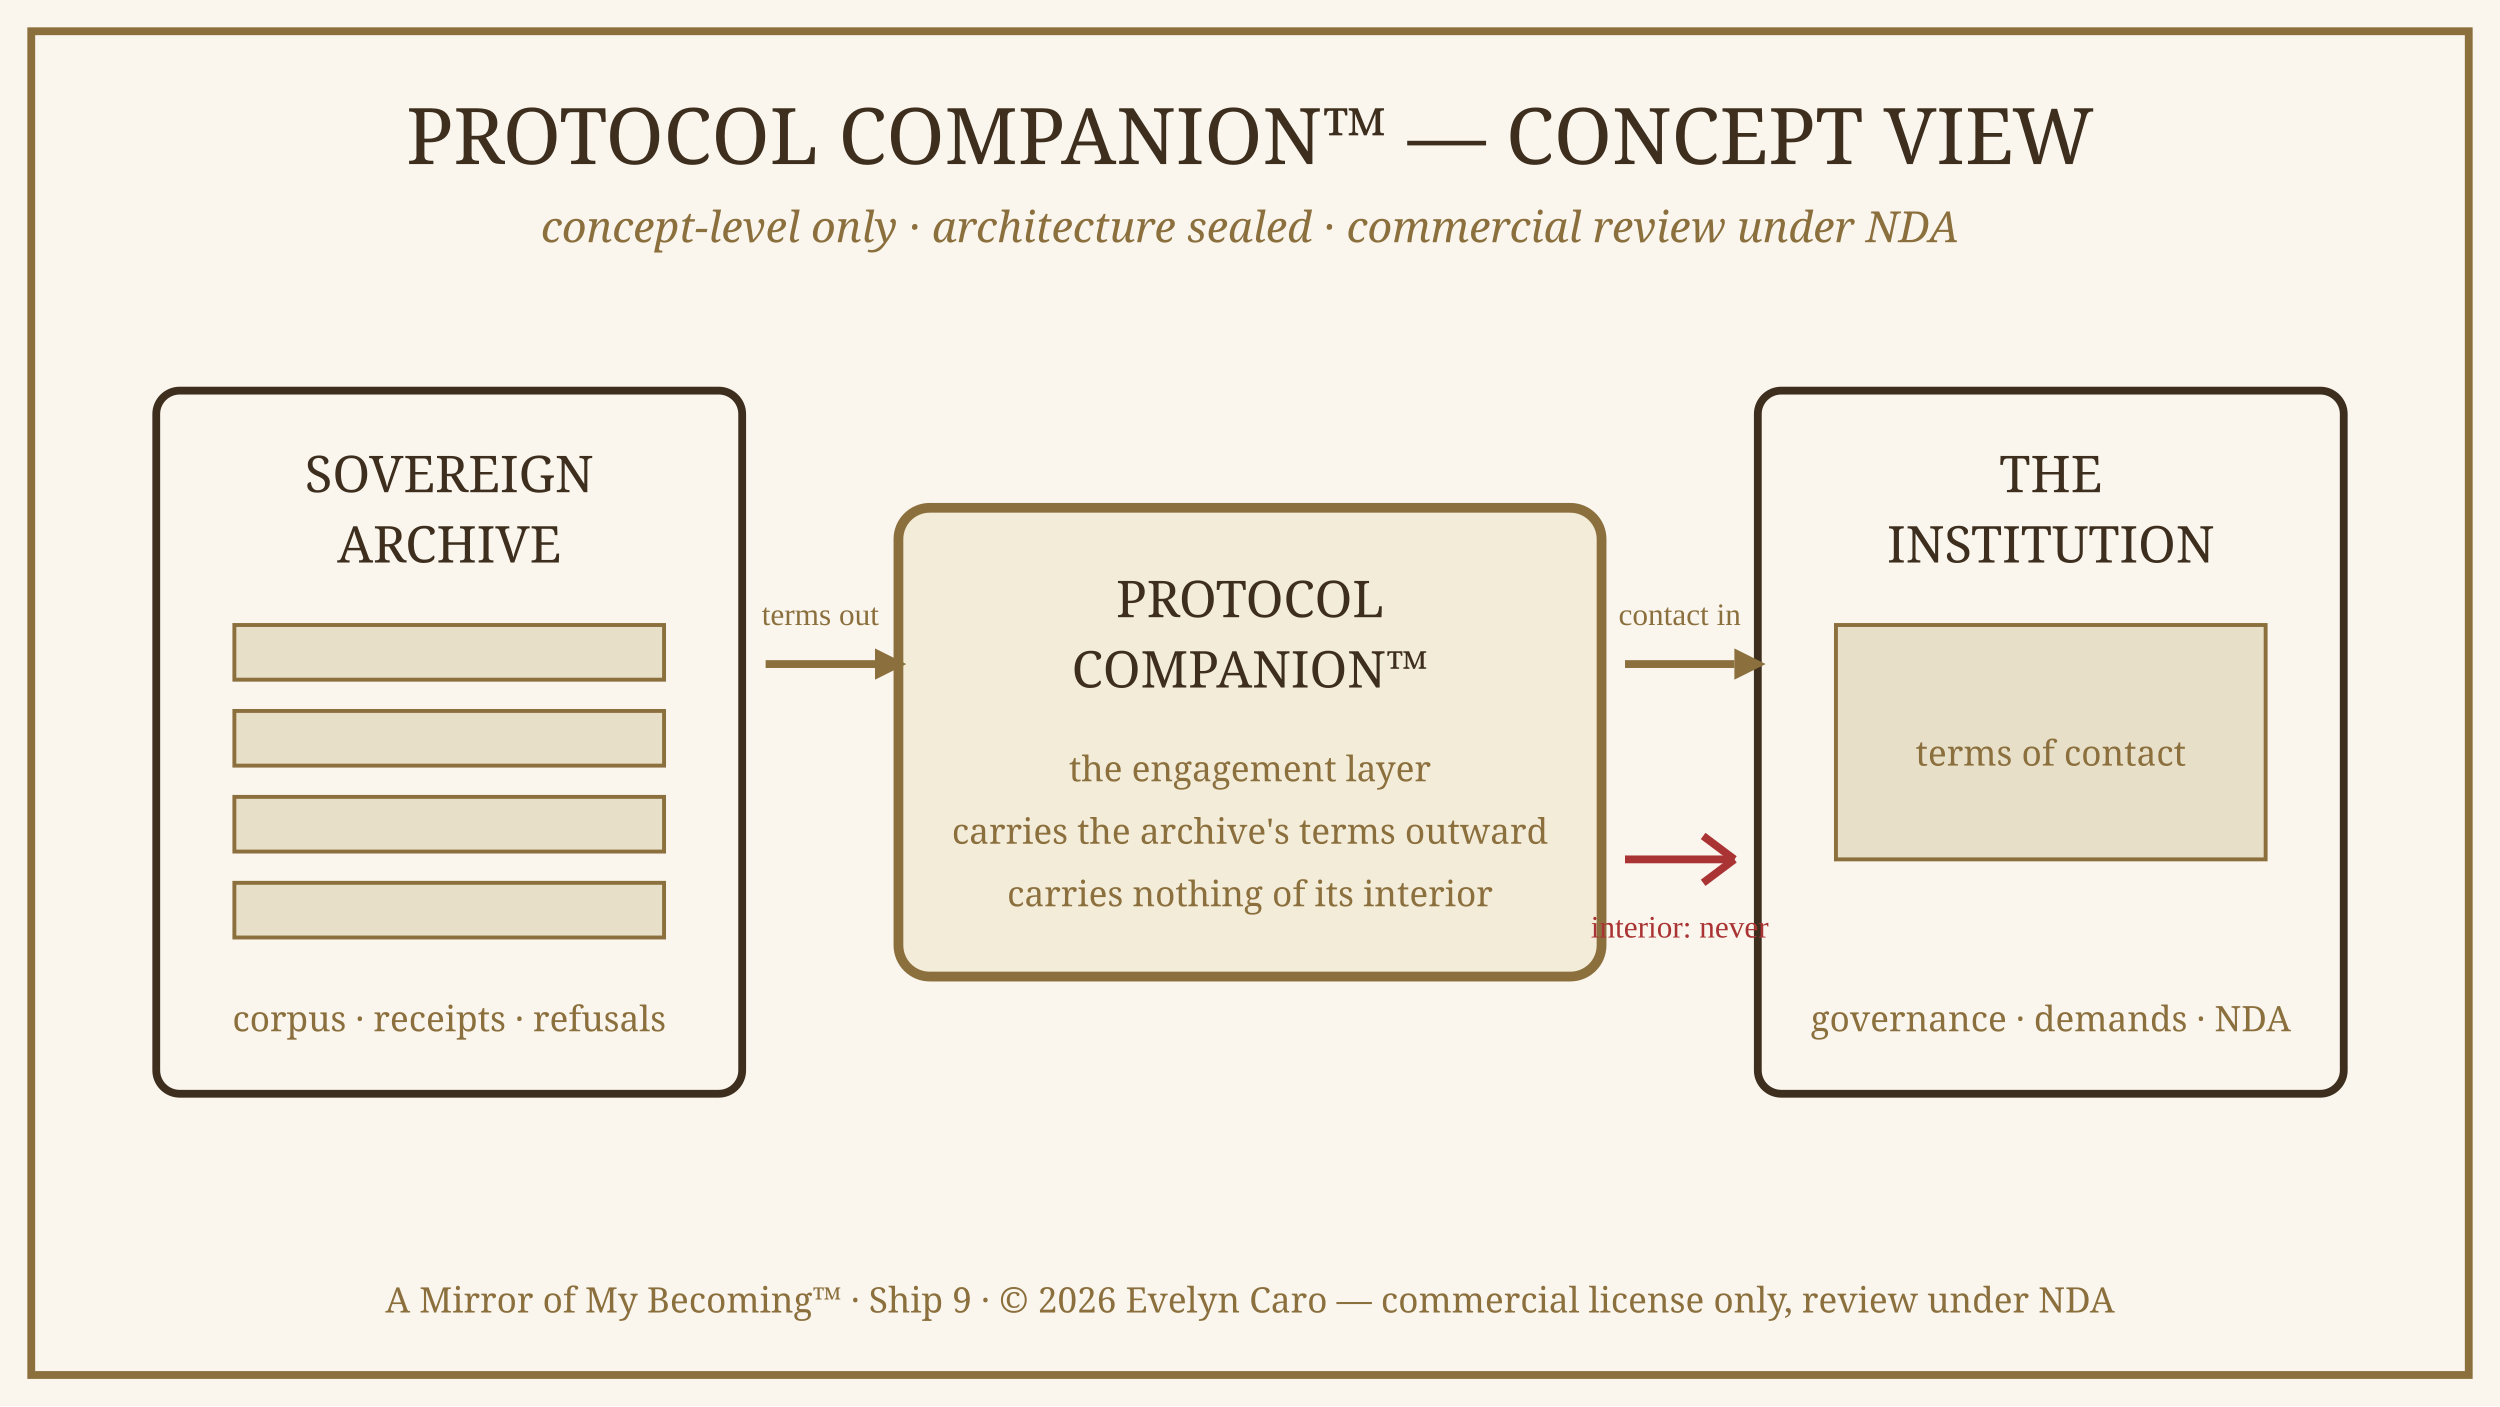
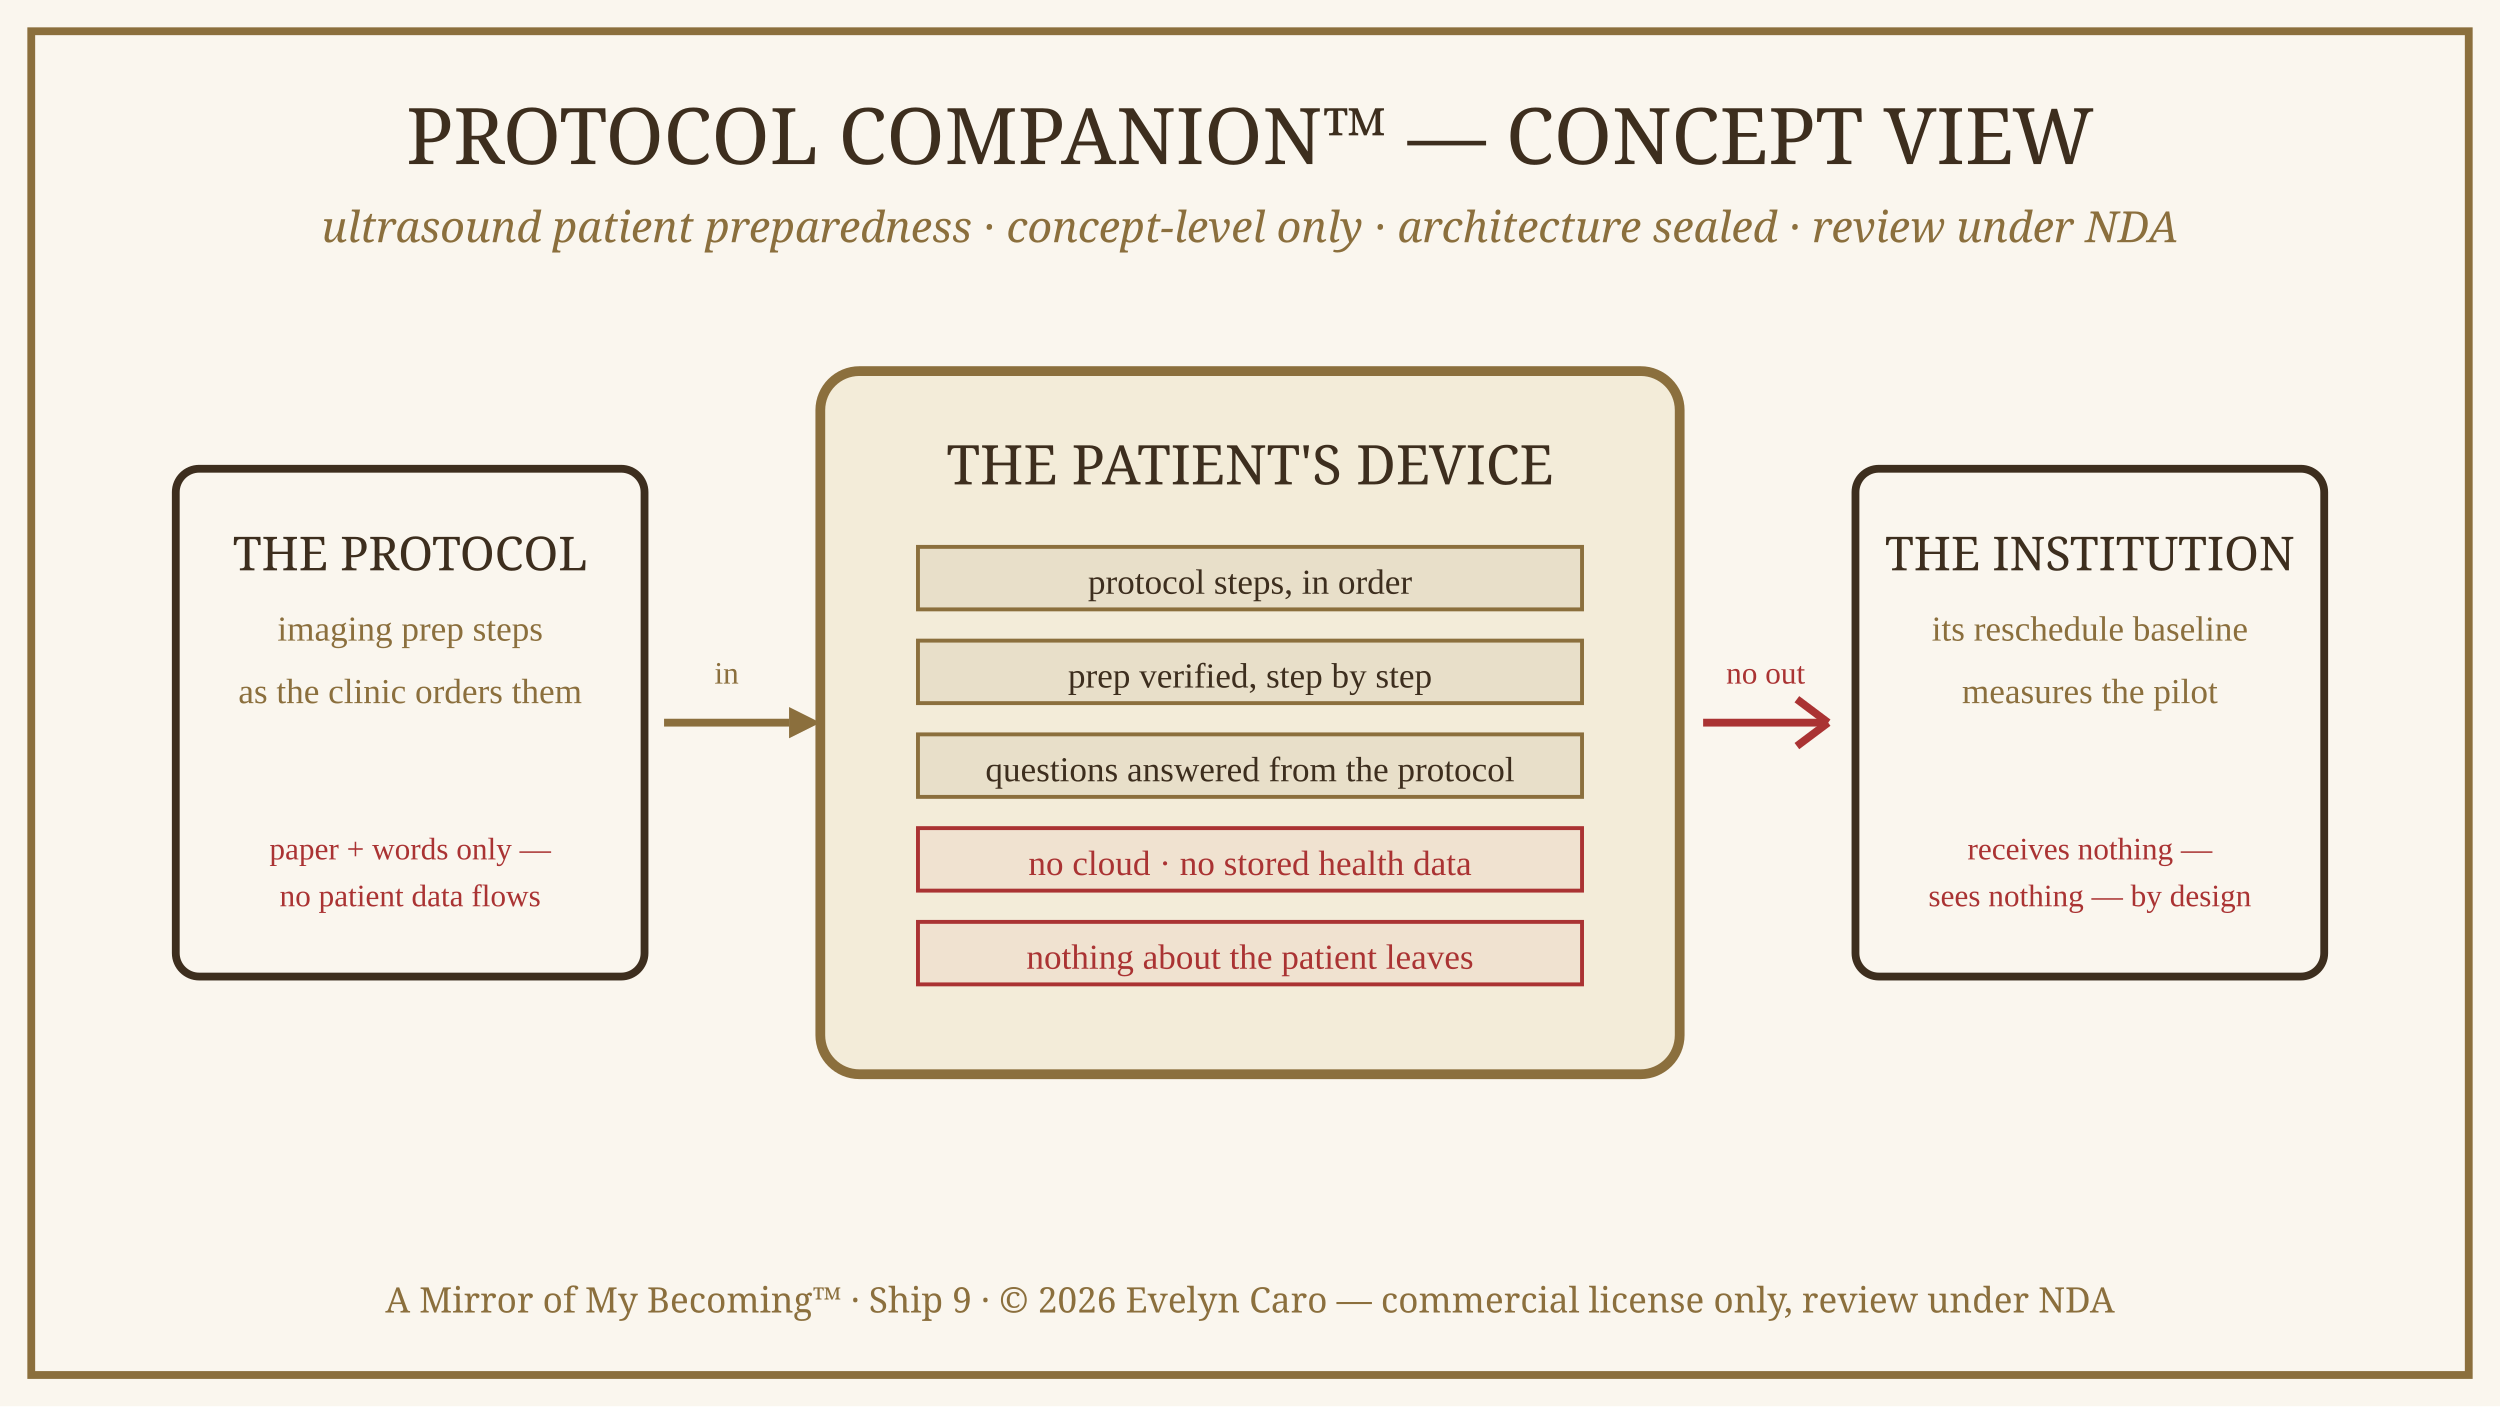
<svg xmlns="http://www.w3.org/2000/svg" viewBox="0 0 640 360" style="max-width:100%;height:auto;">
  <rect width="640" height="360" fill="#faf6ee" />
  <rect x="8" y="8" width="624" height="344" fill="none" stroke="#8b6f3d" stroke-width="2" />
  <text x="320" y="42" text-anchor="middle" font-family="Georgia, serif" font-size="20" fill="#3d2e1e">PROTOCOL COMPANION™ — CONCEPT VIEW</text>
-   <text x="320" y="62" text-anchor="middle" font-family="Georgia, serif" font-size="11" font-style="italic" fill="#8b6f3d">concept-level only · architecture sealed · commercial review under NDA</text>
-   <rect x="40" y="100" width="150" height="180" rx="6" fill="none" stroke="#3d2e1e" stroke-width="2" />
-   <text x="115" y="126" text-anchor="middle" font-family="Georgia, serif" font-size="13" fill="#3d2e1e">SOVEREIGN</text>
-   <text x="115" y="144" text-anchor="middle" font-family="Georgia, serif" font-size="13" fill="#3d2e1e">ARCHIVE</text>
-   <rect x="60" y="160" width="110" height="14" fill="#e8dfc9" stroke="#8b6f3d" />
-   <rect x="60" y="182" width="110" height="14" fill="#e8dfc9" stroke="#8b6f3d" />
-   <rect x="60" y="204" width="110" height="14" fill="#e8dfc9" stroke="#8b6f3d" />
-   <rect x="60" y="226" width="110" height="14" fill="#e8dfc9" stroke="#8b6f3d" />
-   <text x="115" y="264" text-anchor="middle" font-family="Georgia, serif" font-size="9" fill="#8b6f3d">corpus · receipts · refusals</text>
-   <rect x="450" y="100" width="150" height="180" rx="6" fill="none" stroke="#3d2e1e" stroke-width="2" />
-   <text x="525" y="126" text-anchor="middle" font-family="Georgia, serif" font-size="13" fill="#3d2e1e">THE</text>
-   <text x="525" y="144" text-anchor="middle" font-family="Georgia, serif" font-size="13" fill="#3d2e1e">INSTITUTION</text>
-   <rect x="470" y="160" width="110" height="60" fill="#e8dfc9" stroke="#8b6f3d" />
-   <text x="525" y="196" text-anchor="middle" font-family="Georgia, serif" font-size="9" fill="#8b6f3d">terms of contact</text>
-   <text x="525" y="264" text-anchor="middle" font-family="Georgia, serif" font-size="9" fill="#8b6f3d">governance · demands · NDA</text>
-   <rect x="230" y="130" width="180" height="120" rx="8" fill="#f3ecd9" stroke="#8b6f3d" stroke-width="2.5" />
-   <text x="320" y="158" text-anchor="middle" font-family="Georgia, serif" font-size="13" fill="#3d2e1e">PROTOCOL</text>
-   <text x="320" y="176" text-anchor="middle" font-family="Georgia, serif" font-size="13" fill="#3d2e1e">COMPANION™</text>
-   <text x="320" y="200" text-anchor="middle" font-family="Georgia, serif" font-size="9" fill="#8b6f3d">the engagement layer</text>
-   <text x="320" y="216" text-anchor="middle" font-family="Georgia, serif" font-size="9" fill="#8b6f3d">carries the archive's terms outward</text>
-   <text x="320" y="232" text-anchor="middle" font-family="Georgia, serif" font-size="9" fill="#8b6f3d">carries nothing of its interior</text>
-   <line x1="196" y1="170" x2="224" y2="170" stroke="#8b6f3d" stroke-width="2" />
-   <polygon points="224,166 232,170 224,174" fill="#8b6f3d" />
-   <text x="210" y="160" text-anchor="middle" font-size="8" fill="#8b6f3d">terms out</text>
-   <line x1="416" y1="170" x2="444" y2="170" stroke="#8b6f3d" stroke-width="2" />
-   <polygon points="444,166 452,170 444,174" fill="#8b6f3d" />
-   <text x="430" y="160" text-anchor="middle" font-size="8" fill="#8b6f3d">contact in</text>
-   <line x1="416" y1="220" x2="444" y2="220" stroke="#a33" stroke-width="2" />
-   <line x1="436" y1="214" x2="444" y2="220" stroke="#a33" stroke-width="2" />
-   <line x1="436" y1="226" x2="444" y2="220" stroke="#a33" stroke-width="2" />
-   <text x="430" y="240" text-anchor="middle" font-size="8" fill="#a33">interior: never</text>
+   <text x="320" y="62" text-anchor="middle" font-family="Georgia, serif" font-size="11" font-style="italic" fill="#8b6f3d">ultrasound patient preparedness · concept-level only · architecture sealed · review under NDA</text>
+   <rect x="210" y="95" width="220" height="180" rx="10" fill="#f3ecd9" stroke="#8b6f3d" stroke-width="2.5" />
+   <text x="320" y="124" text-anchor="middle" font-family="Georgia, serif" font-size="14" fill="#3d2e1e">THE PATIENT'S DEVICE</text>
+   <rect x="235" y="140" width="170" height="16" fill="#e8dfc9" stroke="#8b6f3d" />
+   <text x="320" y="152" text-anchor="middle" font-size="9" fill="#3d2e1e">protocol steps, in order</text>
+   <rect x="235" y="164" width="170" height="16" fill="#e8dfc9" stroke="#8b6f3d" />
+   <text x="320" y="176" text-anchor="middle" font-size="9" fill="#3d2e1e">prep verified, step by step</text>
+   <rect x="235" y="188" width="170" height="16" fill="#e8dfc9" stroke="#8b6f3d" />
+   <text x="320" y="200" text-anchor="middle" font-size="9" fill="#3d2e1e">questions answered from the protocol</text>
+   <rect x="235" y="212" width="170" height="16" fill="#f0e2d0" stroke="#a33" />
+   <text x="320" y="224" text-anchor="middle" font-size="9" fill="#a33">no cloud · no stored health data</text>
+   <rect x="235" y="236" width="170" height="16" fill="#f0e2d0" stroke="#a33" />
+   <text x="320" y="248" text-anchor="middle" font-size="9" fill="#a33">nothing about the patient leaves</text>
+   <rect x="45" y="120" width="120" height="130" rx="6" fill="none" stroke="#3d2e1e" stroke-width="2" />
+   <text x="105" y="146" text-anchor="middle" font-family="Georgia, serif" font-size="12" fill="#3d2e1e">THE PROTOCOL</text>
+   <text x="105" y="164" text-anchor="middle" font-size="9" fill="#8b6f3d">imaging prep steps</text>
+   <text x="105" y="180" text-anchor="middle" font-size="9" fill="#8b6f3d">as the clinic orders them</text>
+   <text x="105" y="220" text-anchor="middle" font-size="8" fill="#a33">paper + words only —</text>
+   <text x="105" y="232" text-anchor="middle" font-size="8" fill="#a33">no patient data flows</text>
+   <line x1="170" y1="185" x2="202" y2="185" stroke="#8b6f3d" stroke-width="2" />
+   <polygon points="202,181 210,185 202,189" fill="#8b6f3d" />
+   <text x="186" y="175" text-anchor="middle" font-size="8" fill="#8b6f3d">in</text>
+   <rect x="475" y="120" width="120" height="130" rx="6" fill="none" stroke="#3d2e1e" stroke-width="2" />
+   <text x="535" y="146" text-anchor="middle" font-family="Georgia, serif" font-size="12" fill="#3d2e1e">THE INSTITUTION</text>
+   <text x="535" y="164" text-anchor="middle" font-size="9" fill="#8b6f3d">its reschedule baseline</text>
+   <text x="535" y="180" text-anchor="middle" font-size="9" fill="#8b6f3d">measures the pilot</text>
+   <text x="535" y="220" text-anchor="middle" font-size="8" fill="#a33">receives nothing —</text>
+   <text x="535" y="232" text-anchor="middle" font-size="8" fill="#a33">sees nothing — by design</text>
+   <line x1="436" y1="185" x2="468" y2="185" stroke="#a33" stroke-width="2" />
+   <line x1="460" y1="179" x2="468" y2="185" stroke="#a33" stroke-width="2" />
+   <line x1="460" y1="191" x2="468" y2="185" stroke="#a33" stroke-width="2" />
+   <text x="452" y="175" text-anchor="middle" font-size="8" fill="#a33">no out</text>
  <text x="320" y="336" text-anchor="middle" font-family="Georgia, serif" font-size="9" fill="#8b6f3d">A Mirror of My Becoming™ · Ship 9 · © 2026 Evelyn Caro — commercial license only, review under NDA</text>
</svg>
